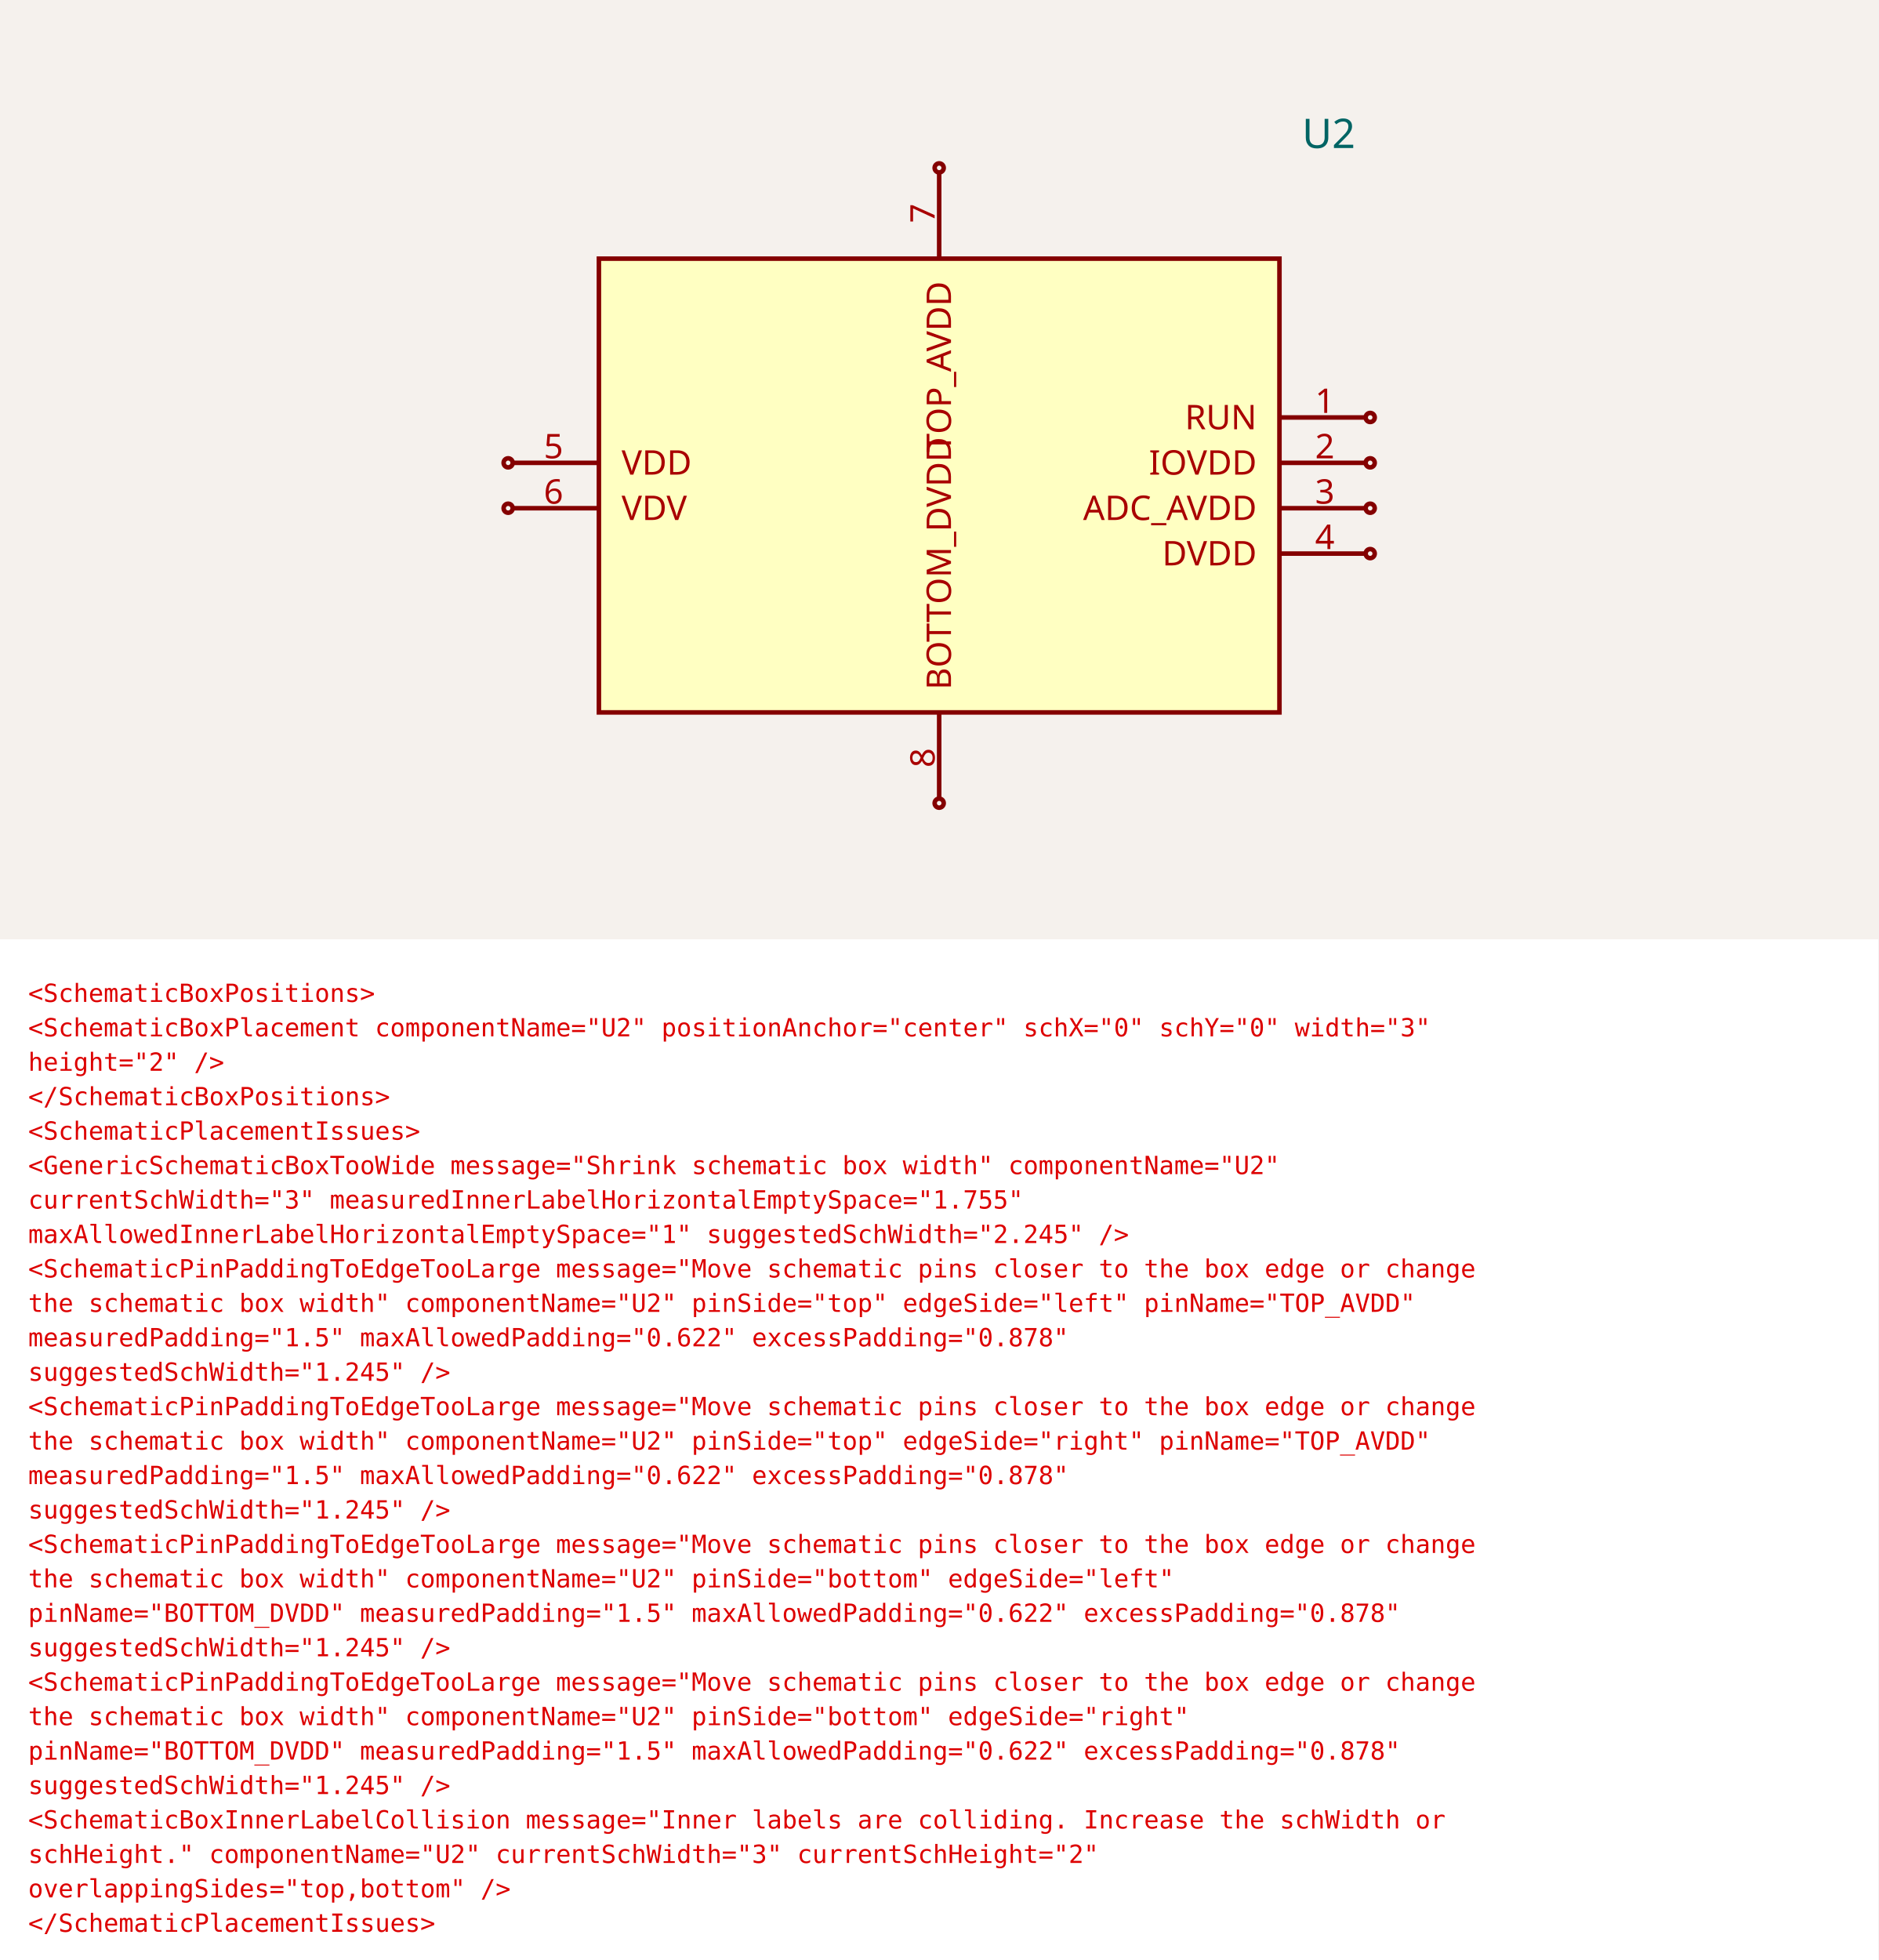
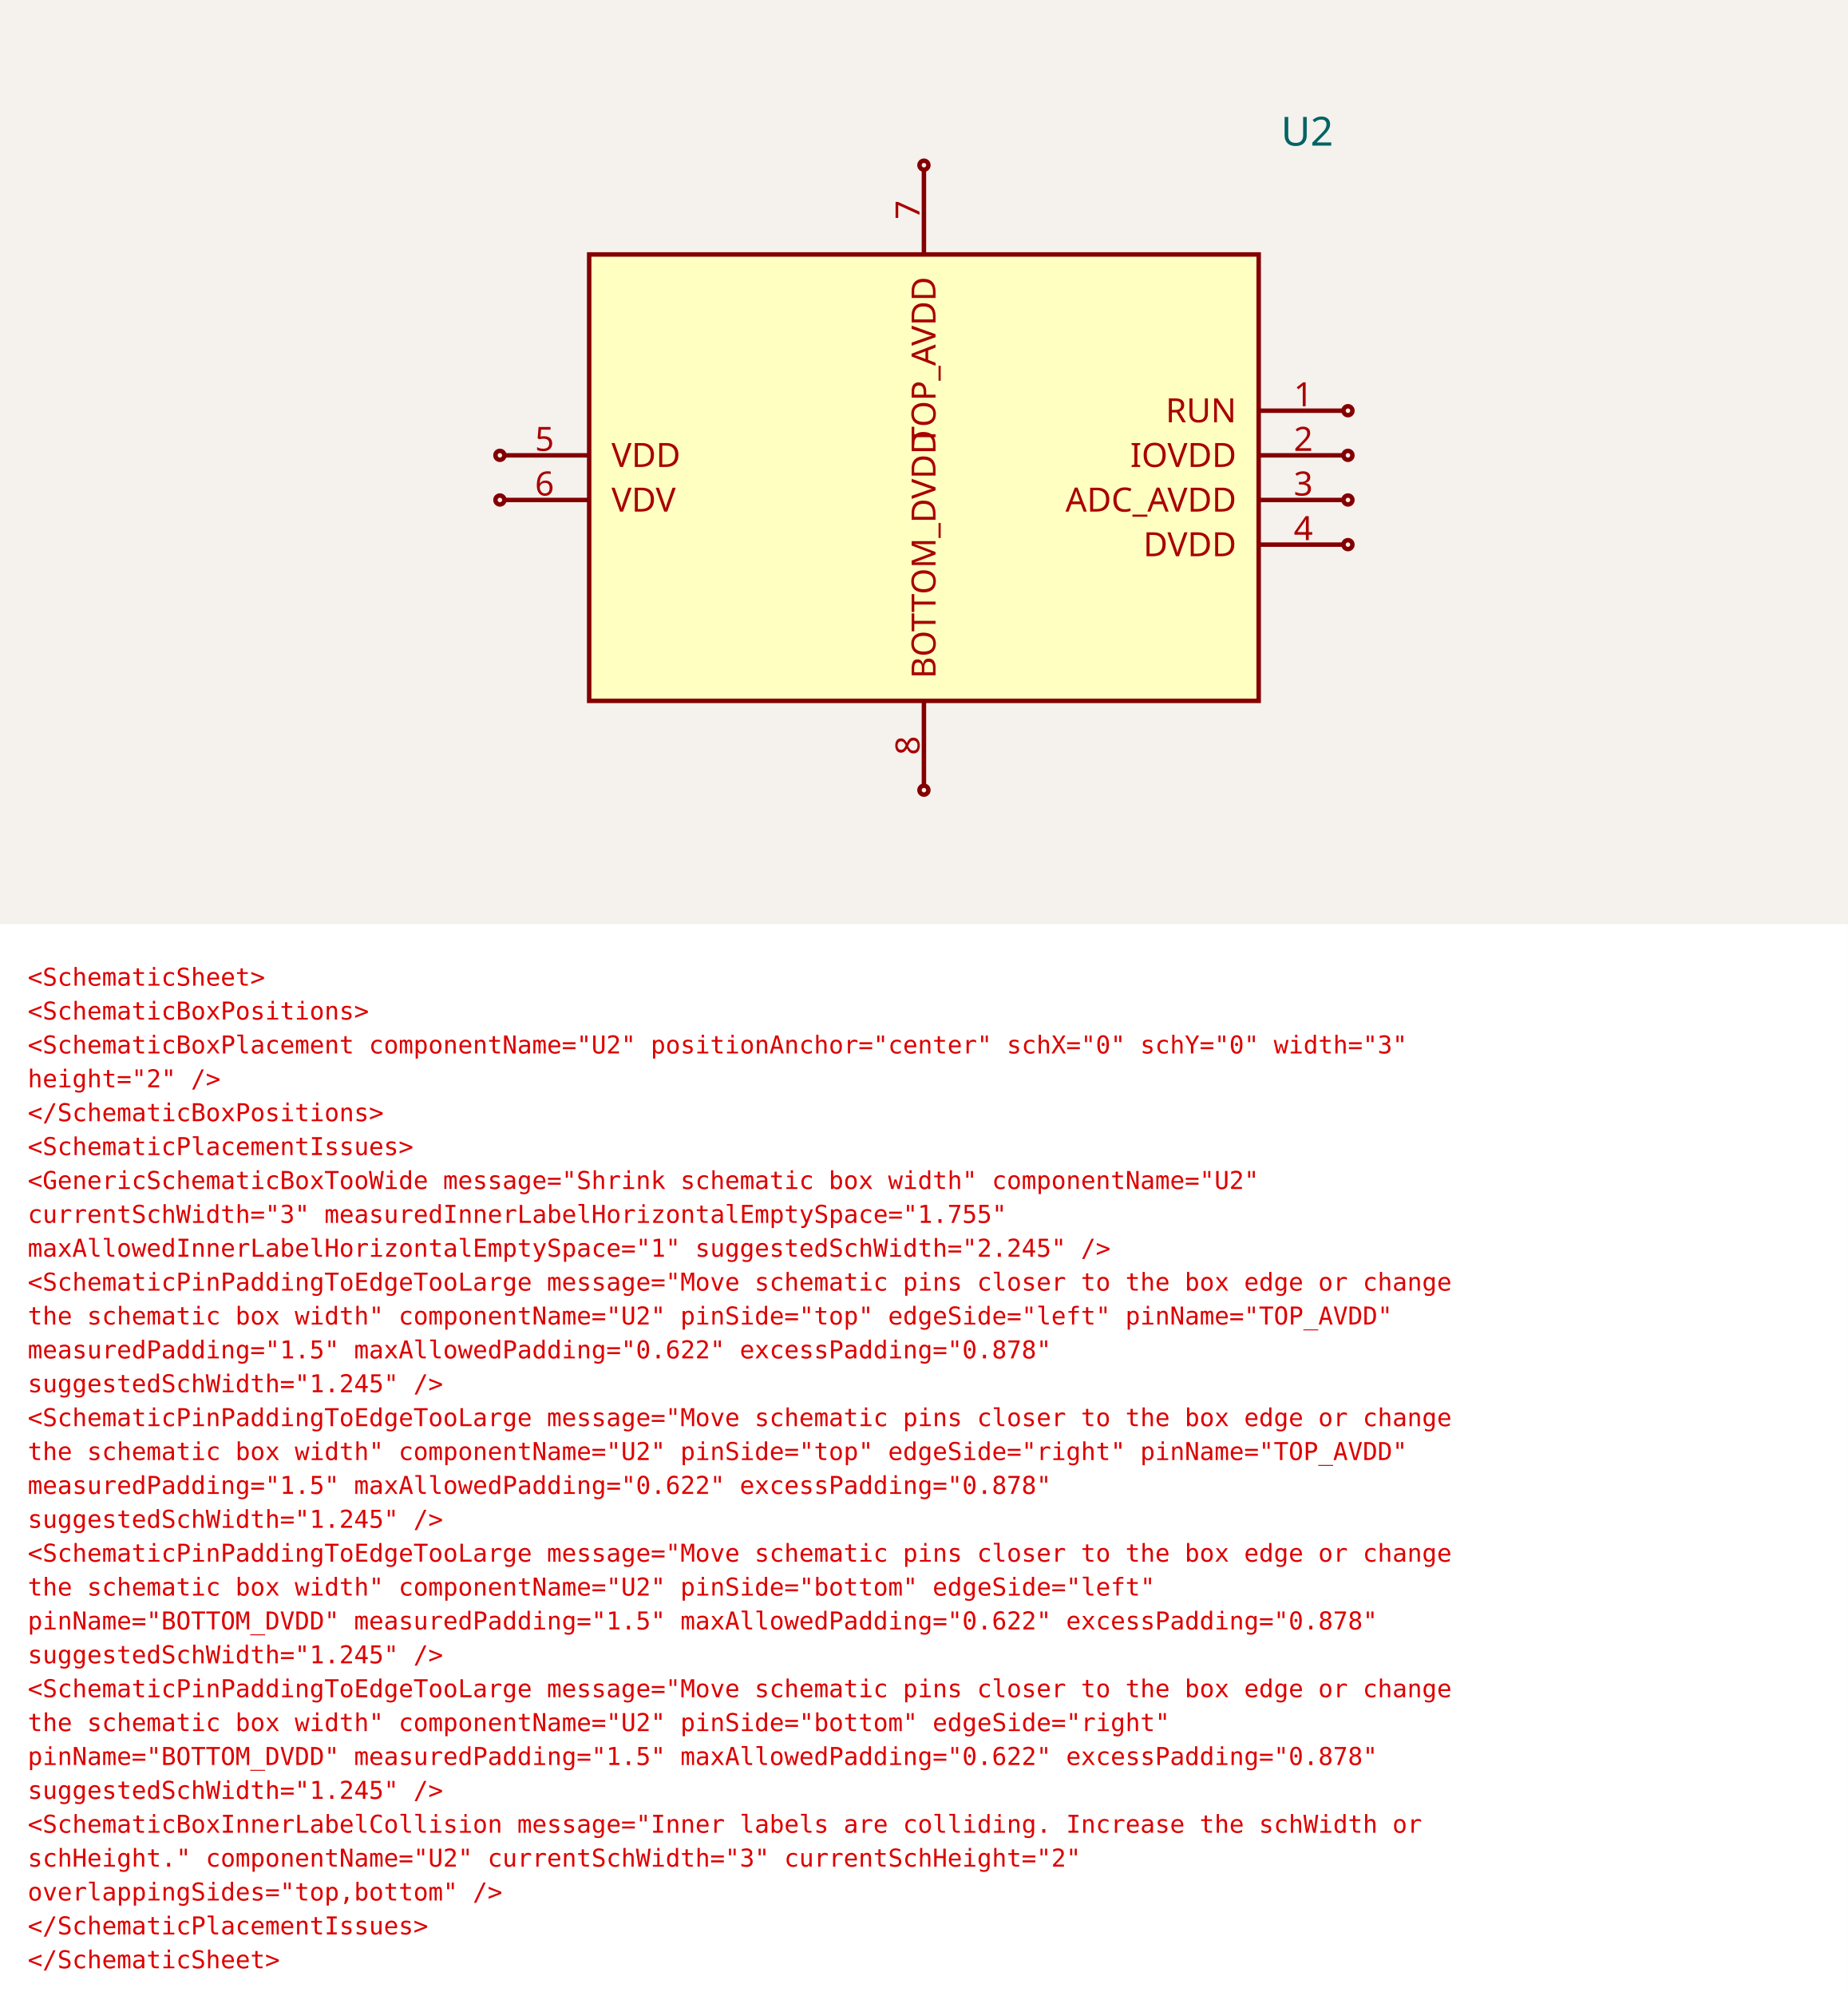
- <svg xmlns="http://www.w3.org/2000/svg" width="1200" height="1252" viewBox="0 0 1200 1252" role="img" aria-label="schematic analysis fixture">
+ <svg xmlns="http://www.w3.org/2000/svg" width="1200" height="1296" viewBox="0 0 1200 1296" role="img" aria-label="schematic analysis fixture">
  <g transform="translate(0, 0)">
    <style>
              .boundary { fill: rgb(245, 241, 237); }
              .schematic-boundary { fill: none; stroke: #fff; }
              .component { fill: none; stroke: rgb(132, 0, 0); }
              .chip { fill: rgb(255, 255, 194); stroke: rgb(132, 0, 0); }
              .component-pin { fill: none; stroke: rgb(132, 0, 0); }
              /* Basic per-trace hover fallback */
              .trace:hover {
                filter: invert(1);
              }
              .trace:hover .trace-crossing-outline {
                opacity: 0;
              }
              .trace:hover .trace-junction {
                filter: invert(1);
              }
              /* Net-hover highlighting: when a trace or its overlays are hovered,
                 invert color for all traces (base + overlays) sharing the same
                 subcircuit connectivity key. Also hide crossing outline during hover. */
-               
+ 
              .text { font-family: sans-serif; fill: rgb(0, 150, 0); }
              .pin-number { fill: rgb(169, 0, 0); }
              .port-label { fill: rgb(0, 100, 100); }
              .component-name { fill: rgb(0, 100, 100); }
+ 
            </style>
    <rect class="boundary" x="0" y="0" width="1200" height="600" />
-     <g data-circuit-json-type="schematic_component" data-schematic-component-id="schematic_component_0">
-       <rect class="component chip" x="382.609" y="165.217" width="434.783" height="289.855" stroke-width="2.899px" fill="rgb(255, 255, 194)" stroke="rgb(132, 0, 0)" />
-       <rect class="component-overlay" x="382.609" y="165.217" width="434.783" height="289.855" fill="transparent" />
-       <text x="831.884" y="114.493" fill="#006464" text-anchor="start" dominant-baseline="middle" font-family="sans-serif" font-size="26.087px" transform="rotate(0, 831.8841, 114.4928)" />
-       <text x="831.884" y="85.507" fill="#006464" text-anchor="start" dominant-baseline="middle" font-family="sans-serif" font-size="26.087px" transform="rotate(0, 831.8841, 85.50725)">U2</text>
-       <line class="component-pin" x1="817.391" y1="266.667" x2="872.464" y2="266.667" stroke-width="2.899px" />
-       <g data-schematic-port-id="source_port_0">
-         <circle class="component-pin" cx="875.362" cy="266.667" r="2.899" stroke-width="2.899px" />
+     <g class="sch-component" data-circuit-json-type="schematic_component" data-schematic-component-id="schematic_component_0">
+       <rect class="component chip sch-component-body" x="382.609" y="165.217" width="434.783" height="289.855" stroke-width="2.899px" fill="rgb(255, 255, 194)" stroke="rgb(132, 0, 0)" />
+       <rect class="component-overlay sch-component-overlay" x="382.609" y="165.217" width="434.783" height="289.855" fill="transparent" />
+       <text class="sch-text" x="831.884" y="114.493" fill="#006464" text-anchor="start" dominant-baseline="middle" font-family="sans-serif" font-size="26.087px" transform="rotate(0, 831.8841, 114.4928)" />
+       <text class="sch-text" x="831.884" y="85.507" fill="#006464" text-anchor="start" dominant-baseline="middle" font-family="sans-serif" font-size="26.087px" transform="rotate(0, 831.8841, 85.50725)">U2</text>
+       <line class="component-pin sch-component-pin sch-port-line" x1="817.391" y1="266.667" x2="872.464" y2="266.667" stroke-width="2.899px" />
+       <g class="sch-port" data-schematic-port-id="source_port_0">
+         <circle class="component-pin sch-component-pin sch-port-terminal" cx="875.362" cy="266.667" r="2.899" stroke-width="2.899px" />
        <rect x="872.464" y="263.768" width="5.797" height="5.797" opacity="0" />
      </g>
-       <text class="pin-number" x="846.377" y="263.768" style="font-family: sans-serif;" fill="rgb(169, 0, 0)" text-anchor="middle" dominant-baseline="auto" font-size="21.739px" transform="">1</text>
-       <text class="pin-number" x="802.899" y="266.667" style="font-family: sans-serif;" fill="rgb(169, 0, 0)" text-anchor="end" dominant-baseline="middle" font-size="21.739px" transform="">RUN</text>
-       <line class="component-pin" x1="817.391" y1="295.652" x2="872.464" y2="295.652" stroke-width="2.899px" />
-       <g data-schematic-port-id="source_port_1">
-         <circle class="component-pin" cx="875.362" cy="295.652" r="2.899" stroke-width="2.899px" />
+       <text class="pin-number sch-pin-number" x="846.377" y="263.768" style="font-family: sans-serif;" fill="rgb(169, 0, 0)" text-anchor="middle" dominant-baseline="auto" font-size="21.739px" transform="">1</text>
+       <text class="pin-number sch-pin-label" x="802.899" y="266.667" style="font-family: sans-serif;" fill="rgb(169, 0, 0)" text-anchor="end" dominant-baseline="middle" font-size="21.739px" transform="">RUN</text>
+       <line class="component-pin sch-component-pin sch-port-line" x1="817.391" y1="295.652" x2="872.464" y2="295.652" stroke-width="2.899px" />
+       <g class="sch-port" data-schematic-port-id="source_port_1">
+         <circle class="component-pin sch-component-pin sch-port-terminal" cx="875.362" cy="295.652" r="2.899" stroke-width="2.899px" />
        <rect x="872.464" y="292.754" width="5.797" height="5.797" opacity="0" />
      </g>
-       <text class="pin-number" x="846.377" y="292.754" style="font-family: sans-serif;" fill="rgb(169, 0, 0)" text-anchor="middle" dominant-baseline="auto" font-size="21.739px" transform="">2</text>
-       <text class="pin-number" x="802.899" y="295.652" style="font-family: sans-serif;" fill="rgb(169, 0, 0)" text-anchor="end" dominant-baseline="middle" font-size="21.739px" transform="">IOVDD</text>
-       <line class="component-pin" x1="817.391" y1="324.638" x2="872.464" y2="324.638" stroke-width="2.899px" />
-       <g data-schematic-port-id="source_port_2">
-         <circle class="component-pin" cx="875.362" cy="324.638" r="2.899" stroke-width="2.899px" />
+       <text class="pin-number sch-pin-number" x="846.377" y="292.754" style="font-family: sans-serif;" fill="rgb(169, 0, 0)" text-anchor="middle" dominant-baseline="auto" font-size="21.739px" transform="">2</text>
+       <text class="pin-number sch-pin-label" x="802.899" y="295.652" style="font-family: sans-serif;" fill="rgb(169, 0, 0)" text-anchor="end" dominant-baseline="middle" font-size="21.739px" transform="">IOVDD</text>
+       <line class="component-pin sch-component-pin sch-port-line" x1="817.391" y1="324.638" x2="872.464" y2="324.638" stroke-width="2.899px" />
+       <g class="sch-port" data-schematic-port-id="source_port_2">
+         <circle class="component-pin sch-component-pin sch-port-terminal" cx="875.362" cy="324.638" r="2.899" stroke-width="2.899px" />
        <rect x="872.464" y="321.739" width="5.797" height="5.797" opacity="0" />
      </g>
-       <text class="pin-number" x="846.377" y="321.739" style="font-family: sans-serif;" fill="rgb(169, 0, 0)" text-anchor="middle" dominant-baseline="auto" font-size="21.739px" transform="">3</text>
-       <text class="pin-number" x="802.899" y="324.638" style="font-family: sans-serif;" fill="rgb(169, 0, 0)" text-anchor="end" dominant-baseline="middle" font-size="21.739px" transform="">ADC_AVDD</text>
-       <line class="component-pin" x1="817.391" y1="353.623" x2="872.464" y2="353.623" stroke-width="2.899px" />
-       <g data-schematic-port-id="source_port_3">
-         <circle class="component-pin" cx="875.362" cy="353.623" r="2.899" stroke-width="2.899px" />
+       <text class="pin-number sch-pin-number" x="846.377" y="321.739" style="font-family: sans-serif;" fill="rgb(169, 0, 0)" text-anchor="middle" dominant-baseline="auto" font-size="21.739px" transform="">3</text>
+       <text class="pin-number sch-pin-label" x="802.899" y="324.638" style="font-family: sans-serif;" fill="rgb(169, 0, 0)" text-anchor="end" dominant-baseline="middle" font-size="21.739px" transform="">ADC_AVDD</text>
+       <line class="component-pin sch-component-pin sch-port-line" x1="817.391" y1="353.623" x2="872.464" y2="353.623" stroke-width="2.899px" />
+       <g class="sch-port" data-schematic-port-id="source_port_3">
+         <circle class="component-pin sch-component-pin sch-port-terminal" cx="875.362" cy="353.623" r="2.899" stroke-width="2.899px" />
        <rect x="872.464" y="350.725" width="5.797" height="5.797" opacity="0" />
      </g>
-       <text class="pin-number" x="846.377" y="350.725" style="font-family: sans-serif;" fill="rgb(169, 0, 0)" text-anchor="middle" dominant-baseline="auto" font-size="21.739px" transform="">4</text>
-       <text class="pin-number" x="802.899" y="353.623" style="font-family: sans-serif;" fill="rgb(169, 0, 0)" text-anchor="end" dominant-baseline="middle" font-size="21.739px" transform="">DVDD</text>
-       <line class="component-pin" x1="382.609" y1="295.652" x2="327.536" y2="295.652" stroke-width="2.899px" />
-       <g data-schematic-port-id="source_port_4">
-         <circle class="component-pin" cx="324.638" cy="295.652" r="2.899" stroke-width="2.899px" />
+       <text class="pin-number sch-pin-number" x="846.377" y="350.725" style="font-family: sans-serif;" fill="rgb(169, 0, 0)" text-anchor="middle" dominant-baseline="auto" font-size="21.739px" transform="">4</text>
+       <text class="pin-number sch-pin-label" x="802.899" y="353.623" style="font-family: sans-serif;" fill="rgb(169, 0, 0)" text-anchor="end" dominant-baseline="middle" font-size="21.739px" transform="">DVDD</text>
+       <line class="component-pin sch-component-pin sch-port-line" x1="382.609" y1="295.652" x2="327.536" y2="295.652" stroke-width="2.899px" />
+       <g class="sch-port" data-schematic-port-id="source_port_4">
+         <circle class="component-pin sch-component-pin sch-port-terminal" cx="324.638" cy="295.652" r="2.899" stroke-width="2.899px" />
        <rect x="321.739" y="292.754" width="5.797" height="5.797" opacity="0" />
      </g>
-       <text class="pin-number" x="353.623" y="292.754" style="font-family: sans-serif;" fill="rgb(169, 0, 0)" text-anchor="middle" dominant-baseline="auto" font-size="21.739px" transform="">5</text>
-       <text class="pin-number" x="397.101" y="295.652" style="font-family: sans-serif;" fill="rgb(169, 0, 0)" text-anchor="start" dominant-baseline="middle" font-size="21.739px" transform="">VDD</text>
-       <line class="component-pin" x1="382.609" y1="324.638" x2="327.536" y2="324.638" stroke-width="2.899px" />
-       <g data-schematic-port-id="source_port_5">
-         <circle class="component-pin" cx="324.638" cy="324.638" r="2.899" stroke-width="2.899px" />
+       <text class="pin-number sch-pin-number" x="353.623" y="292.754" style="font-family: sans-serif;" fill="rgb(169, 0, 0)" text-anchor="middle" dominant-baseline="auto" font-size="21.739px" transform="">5</text>
+       <text class="pin-number sch-pin-label" x="397.101" y="295.652" style="font-family: sans-serif;" fill="rgb(169, 0, 0)" text-anchor="start" dominant-baseline="middle" font-size="21.739px" transform="">VDD</text>
+       <line class="component-pin sch-component-pin sch-port-line" x1="382.609" y1="324.638" x2="327.536" y2="324.638" stroke-width="2.899px" />
+       <g class="sch-port" data-schematic-port-id="source_port_5">
+         <circle class="component-pin sch-component-pin sch-port-terminal" cx="324.638" cy="324.638" r="2.899" stroke-width="2.899px" />
        <rect x="321.739" y="321.739" width="5.797" height="5.797" opacity="0" />
      </g>
-       <text class="pin-number" x="353.623" y="321.739" style="font-family: sans-serif;" fill="rgb(169, 0, 0)" text-anchor="middle" dominant-baseline="auto" font-size="21.739px" transform="">6</text>
-       <text class="pin-number" x="397.101" y="324.638" style="font-family: sans-serif;" fill="rgb(169, 0, 0)" text-anchor="start" dominant-baseline="middle" font-size="21.739px" transform="">VDV</text>
-       <line class="component-pin" x1="600" y1="165.217" x2="600" y2="110.145" stroke-width="2.899px" />
-       <g data-schematic-port-id="source_port_6">
-         <circle class="component-pin" cx="600" cy="107.246" r="2.899" stroke-width="2.899px" />
+       <text class="pin-number sch-pin-number" x="353.623" y="321.739" style="font-family: sans-serif;" fill="rgb(169, 0, 0)" text-anchor="middle" dominant-baseline="auto" font-size="21.739px" transform="">6</text>
+       <text class="pin-number sch-pin-label" x="397.101" y="324.638" style="font-family: sans-serif;" fill="rgb(169, 0, 0)" text-anchor="start" dominant-baseline="middle" font-size="21.739px" transform="">VDV</text>
+       <line class="component-pin sch-component-pin sch-port-line" x1="600" y1="165.217" x2="600" y2="110.145" stroke-width="2.899px" />
+       <g class="sch-port" data-schematic-port-id="source_port_6">
+         <circle class="component-pin sch-component-pin sch-port-terminal" cx="600" cy="107.246" r="2.899" stroke-width="2.899px" />
        <rect x="597.101" y="104.348" width="5.797" height="5.797" opacity="0" />
      </g>
-       <text class="pin-number" x="597.101" y="136.232" style="font-family: sans-serif;" fill="rgb(169, 0, 0)" text-anchor="middle" dominant-baseline="auto" font-size="21.739px" transform="rotate(-90 597.1014 136.2319)">7</text>
-       <text class="pin-number" x="600" y="179.71" style="font-family: sans-serif;" fill="rgb(169, 0, 0)" text-anchor="end" dominant-baseline="middle" font-size="21.739px" transform="rotate(-90 600 179.7101)">TOP_AVDD</text>
-       <line class="component-pin" x1="600" y1="455.072" x2="600" y2="510.145" stroke-width="2.899px" />
-       <g data-schematic-port-id="source_port_7">
-         <circle class="component-pin" cx="600" cy="513.043" r="2.899" stroke-width="2.899px" />
+       <text class="pin-number sch-pin-number" x="597.101" y="136.232" style="font-family: sans-serif;" fill="rgb(169, 0, 0)" text-anchor="middle" dominant-baseline="auto" font-size="21.739px" transform="rotate(-90 597.1014 136.2319)">7</text>
+       <text class="pin-number sch-pin-label" x="600" y="179.71" style="font-family: sans-serif;" fill="rgb(169, 0, 0)" text-anchor="end" dominant-baseline="middle" font-size="21.739px" transform="rotate(-90 600 179.7101)">TOP_AVDD</text>
+       <line class="component-pin sch-component-pin sch-port-line" x1="600" y1="455.072" x2="600" y2="510.145" stroke-width="2.899px" />
+       <g class="sch-port" data-schematic-port-id="source_port_7">
+         <circle class="component-pin sch-component-pin sch-port-terminal" cx="600" cy="513.043" r="2.899" stroke-width="2.899px" />
        <rect x="597.101" y="510.145" width="5.797" height="5.797" opacity="0" />
      </g>
-       <text class="pin-number" x="597.101" y="484.058" style="font-family: sans-serif;" fill="rgb(169, 0, 0)" text-anchor="middle" dominant-baseline="auto" font-size="21.739px" transform="rotate(-90 597.1014 484.058)">8</text>
-       <text class="pin-number" x="600" y="440.58" style="font-family: sans-serif;" fill="rgb(169, 0, 0)" text-anchor="start" dominant-baseline="middle" font-size="21.739px" transform="rotate(-90 600 440.5797)">BOTTOM_DVDD</text>
+       <text class="pin-number sch-pin-number" x="597.101" y="484.058" style="font-family: sans-serif;" fill="rgb(169, 0, 0)" text-anchor="middle" dominant-baseline="auto" font-size="21.739px" transform="rotate(-90 597.1014 484.058)">8</text>
+       <text class="pin-number sch-pin-label" x="600" y="440.58" style="font-family: sans-serif;" fill="rgb(169, 0, 0)" text-anchor="start" dominant-baseline="middle" font-size="21.739px" transform="rotate(-90 600 440.5797)">BOTTOM_DVDD</text>
    </g>
-     <g class="schematic-port-hover" data-schematic-port-id="source_port_0">
+     <g class="schematic-port-hover sch-port-hover" data-schematic-port-id="source_port_0">
      <circle cx="875.362" cy="266.667" r="5.797" fill="red" opacity="0" />
    </g>
-     <g class="schematic-port-hover" data-schematic-port-id="source_port_1">
+     <g class="schematic-port-hover sch-port-hover" data-schematic-port-id="source_port_1">
      <circle cx="875.362" cy="295.652" r="5.797" fill="red" opacity="0" />
    </g>
-     <g class="schematic-port-hover" data-schematic-port-id="source_port_2">
+     <g class="schematic-port-hover sch-port-hover" data-schematic-port-id="source_port_2">
      <circle cx="875.362" cy="324.638" r="5.797" fill="red" opacity="0" />
    </g>
-     <g class="schematic-port-hover" data-schematic-port-id="source_port_3">
+     <g class="schematic-port-hover sch-port-hover" data-schematic-port-id="source_port_3">
      <circle cx="875.362" cy="353.623" r="5.797" fill="red" opacity="0" />
    </g>
-     <g class="schematic-port-hover" data-schematic-port-id="source_port_4">
+     <g class="schematic-port-hover sch-port-hover" data-schematic-port-id="source_port_4">
      <circle cx="324.638" cy="295.652" r="5.797" fill="red" opacity="0" />
    </g>
-     <g class="schematic-port-hover" data-schematic-port-id="source_port_5">
+     <g class="schematic-port-hover sch-port-hover" data-schematic-port-id="source_port_5">
      <circle cx="324.638" cy="324.638" r="5.797" fill="red" opacity="0" />
    </g>
-     <g class="schematic-port-hover" data-schematic-port-id="source_port_6">
+     <g class="schematic-port-hover sch-port-hover" data-schematic-port-id="source_port_6">
      <circle cx="600" cy="107.246" r="5.797" fill="red" opacity="0" />
    </g>
-     <g class="schematic-port-hover" data-schematic-port-id="source_port_7">
+     <g class="schematic-port-hover sch-port-hover" data-schematic-port-id="source_port_7">
      <circle cx="600" cy="513.043" r="5.797" fill="red" opacity="0" />
    </g>
  </g>
  <g transform="translate(0, 600) scale(1, 1) translate(0, 0)">
    <rect width="100%" height="100%" fill="#fff" />
    <text x="18" y="40" fill="#d00" font-family="Menlo, Consolas, monospace" font-size="16">
-       <tspan x="18" dy="0">&lt;SchematicBoxPositions&gt;</tspan>
+       <tspan x="18" dy="0">&lt;SchematicSheet&gt;</tspan>
+       <tspan x="18" dy="22">&lt;SchematicBoxPositions&gt;</tspan>
      <tspan x="18" dy="22">&lt;SchematicBoxPlacement componentName="U2" positionAnchor="center" schX="0" schY="0" width="3"</tspan>
      <tspan x="18" dy="22">  height="2" /&gt;</tspan>
      <tspan x="18" dy="22">&lt;/SchematicBoxPositions&gt;</tspan>
      <tspan x="18" dy="22">&lt;SchematicPlacementIssues&gt;</tspan>
      <tspan x="18" dy="22">&lt;GenericSchematicBoxTooWide message="Shrink schematic box width" componentName="U2"</tspan>
      <tspan x="18" dy="22">  currentSchWidth="3" measuredInnerLabelHorizontalEmptySpace="1.755"</tspan>
      <tspan x="18" dy="22">  maxAllowedInnerLabelHorizontalEmptySpace="1" suggestedSchWidth="2.245" /&gt;</tspan>
      <tspan x="18" dy="22">&lt;SchematicPinPaddingToEdgeTooLarge message="Move schematic pins closer to the box edge or change</tspan>
      <tspan x="18" dy="22">  the schematic box width" componentName="U2" pinSide="top" edgeSide="left" pinName="TOP_AVDD"</tspan>
      <tspan x="18" dy="22">  measuredPadding="1.5" maxAllowedPadding="0.622" excessPadding="0.878"</tspan>
      <tspan x="18" dy="22">  suggestedSchWidth="1.245" /&gt;</tspan>
      <tspan x="18" dy="22">&lt;SchematicPinPaddingToEdgeTooLarge message="Move schematic pins closer to the box edge or change</tspan>
      <tspan x="18" dy="22">  the schematic box width" componentName="U2" pinSide="top" edgeSide="right" pinName="TOP_AVDD"</tspan>
      <tspan x="18" dy="22">  measuredPadding="1.5" maxAllowedPadding="0.622" excessPadding="0.878"</tspan>
      <tspan x="18" dy="22">  suggestedSchWidth="1.245" /&gt;</tspan>
      <tspan x="18" dy="22">&lt;SchematicPinPaddingToEdgeTooLarge message="Move schematic pins closer to the box edge or change</tspan>
      <tspan x="18" dy="22">  the schematic box width" componentName="U2" pinSide="bottom" edgeSide="left"</tspan>
      <tspan x="18" dy="22">  pinName="BOTTOM_DVDD" measuredPadding="1.5" maxAllowedPadding="0.622" excessPadding="0.878"</tspan>
      <tspan x="18" dy="22">  suggestedSchWidth="1.245" /&gt;</tspan>
      <tspan x="18" dy="22">&lt;SchematicPinPaddingToEdgeTooLarge message="Move schematic pins closer to the box edge or change</tspan>
      <tspan x="18" dy="22">  the schematic box width" componentName="U2" pinSide="bottom" edgeSide="right"</tspan>
      <tspan x="18" dy="22">  pinName="BOTTOM_DVDD" measuredPadding="1.5" maxAllowedPadding="0.622" excessPadding="0.878"</tspan>
      <tspan x="18" dy="22">  suggestedSchWidth="1.245" /&gt;</tspan>
      <tspan x="18" dy="22">&lt;SchematicBoxInnerLabelCollision message="Inner labels are colliding. Increase the schWidth or</tspan>
      <tspan x="18" dy="22">  schHeight." componentName="U2" currentSchWidth="3" currentSchHeight="2"</tspan>
      <tspan x="18" dy="22">  overlappingSides="top,bottom" /&gt;</tspan>
      <tspan x="18" dy="22">&lt;/SchematicPlacementIssues&gt;</tspan>
+       <tspan x="18" dy="22">&lt;/SchematicSheet&gt;</tspan>
    </text>
  </g>
</svg>
